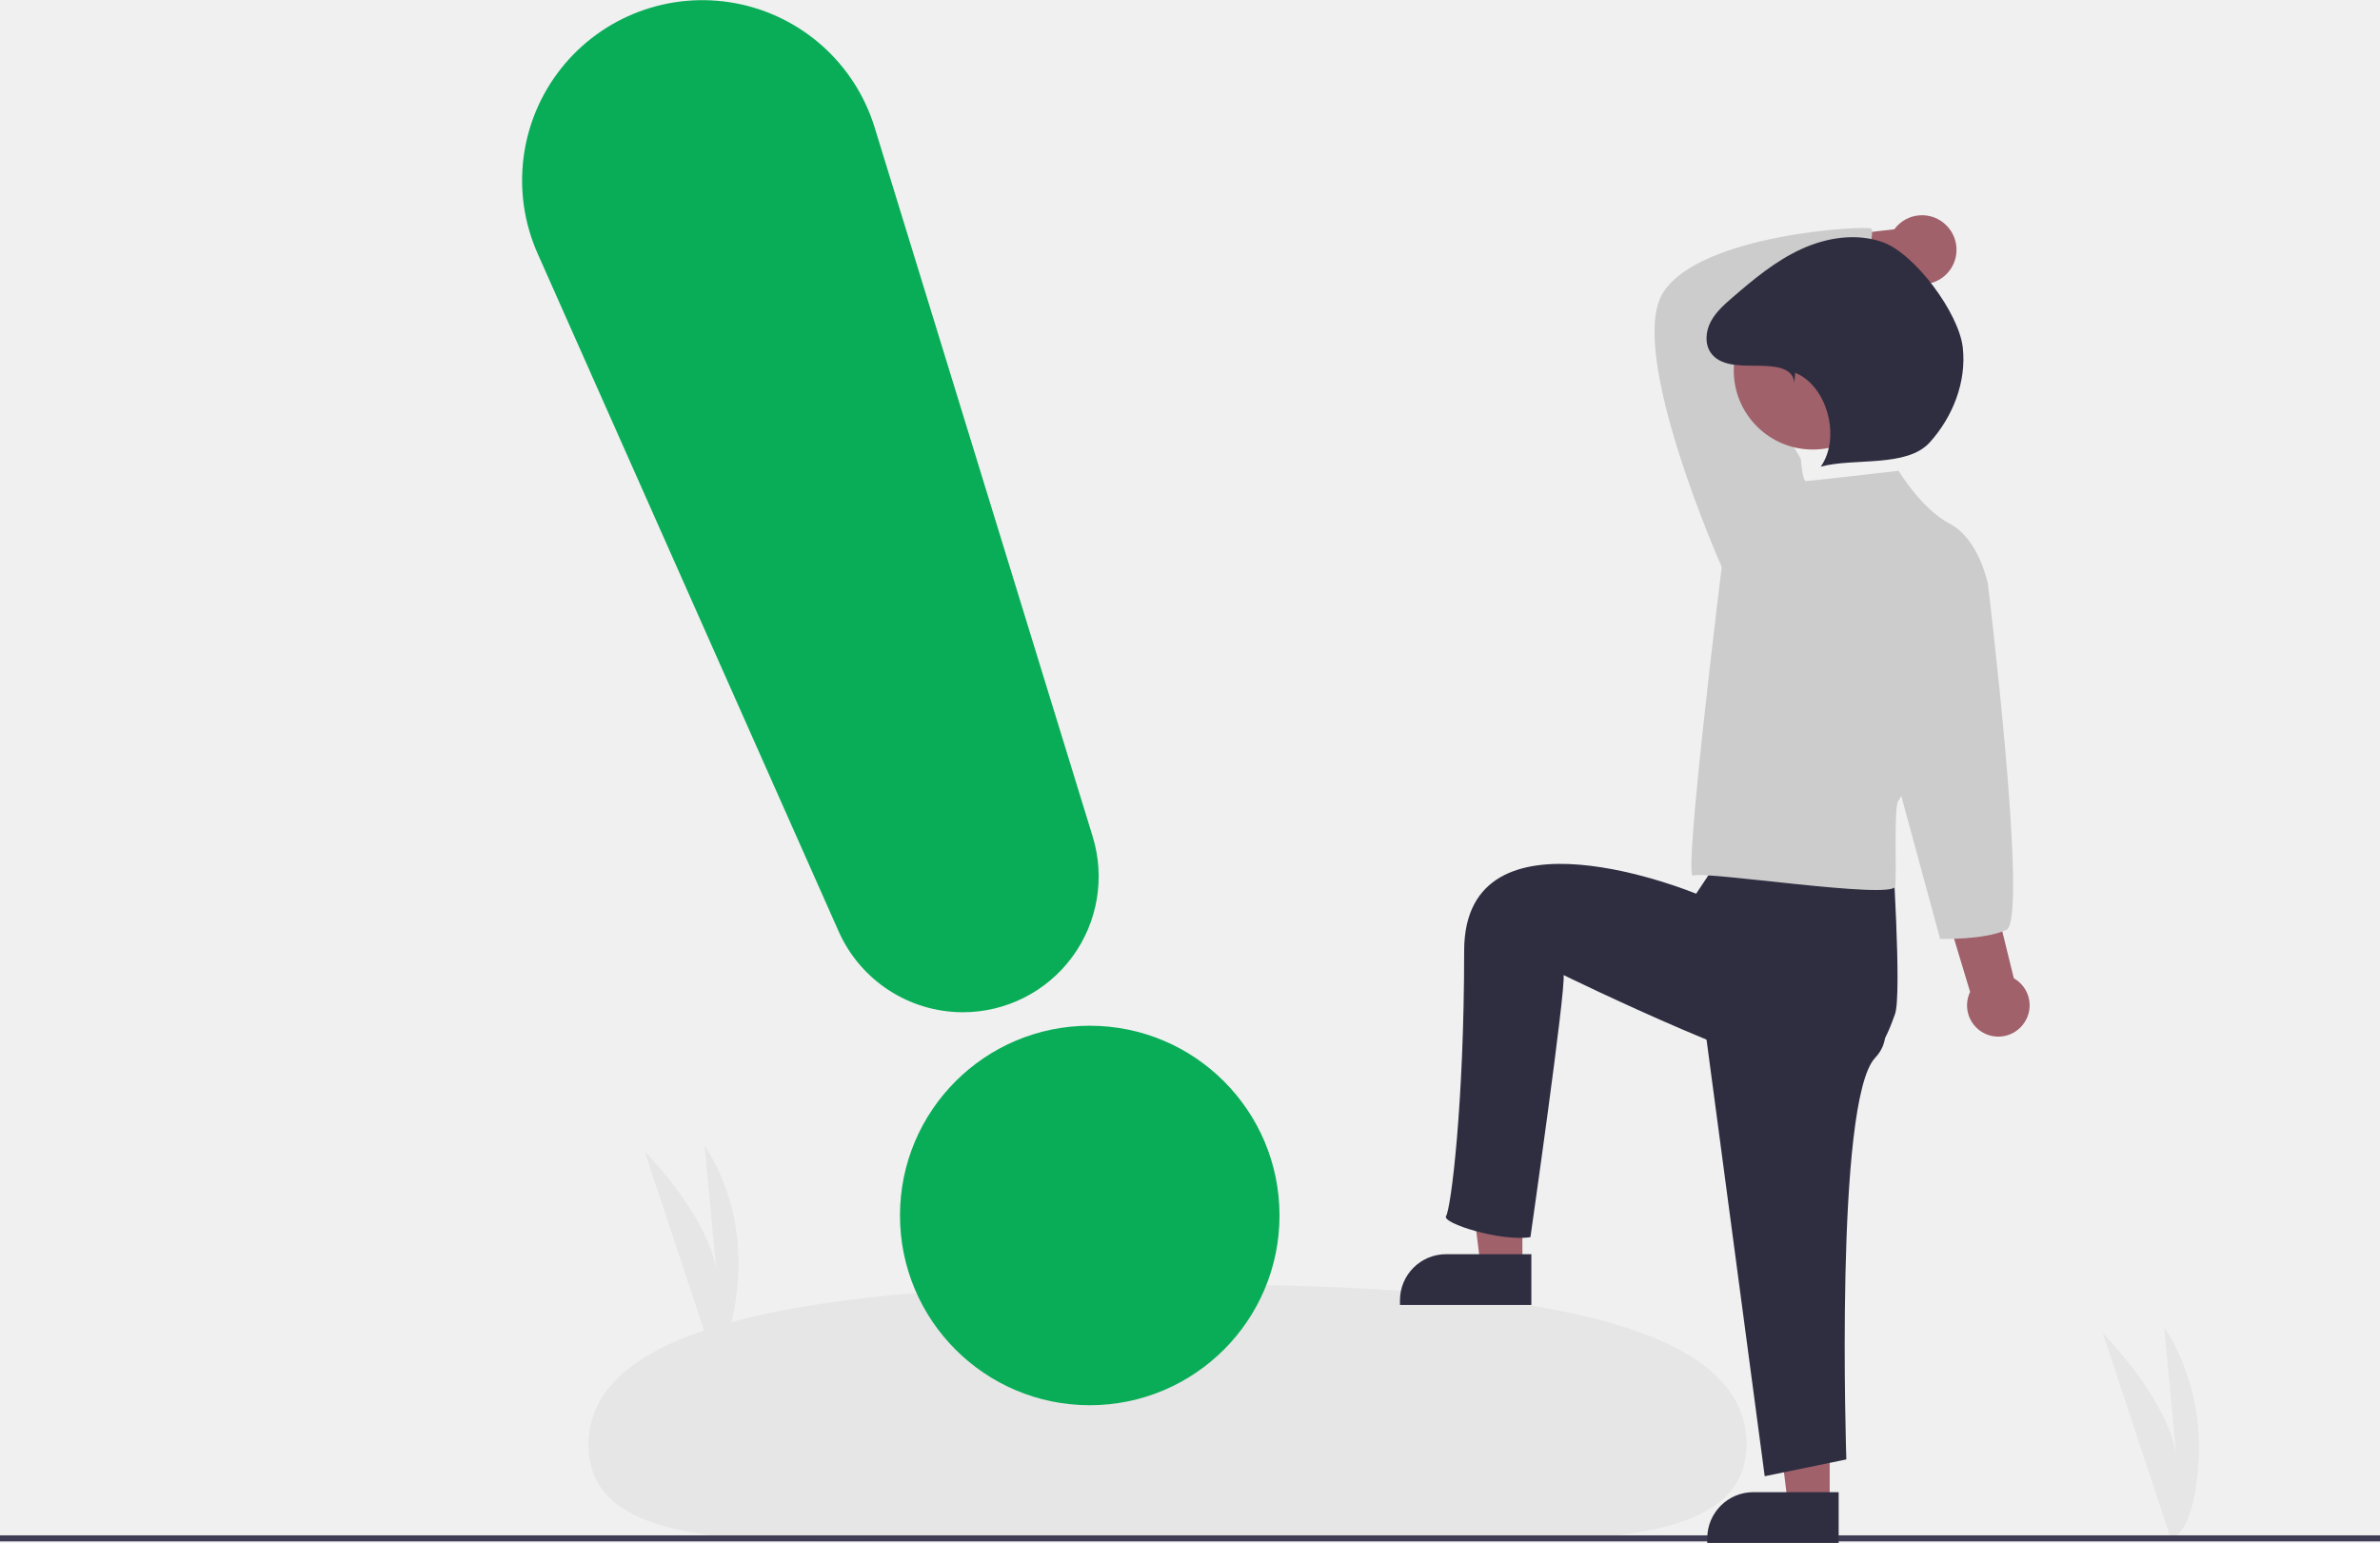
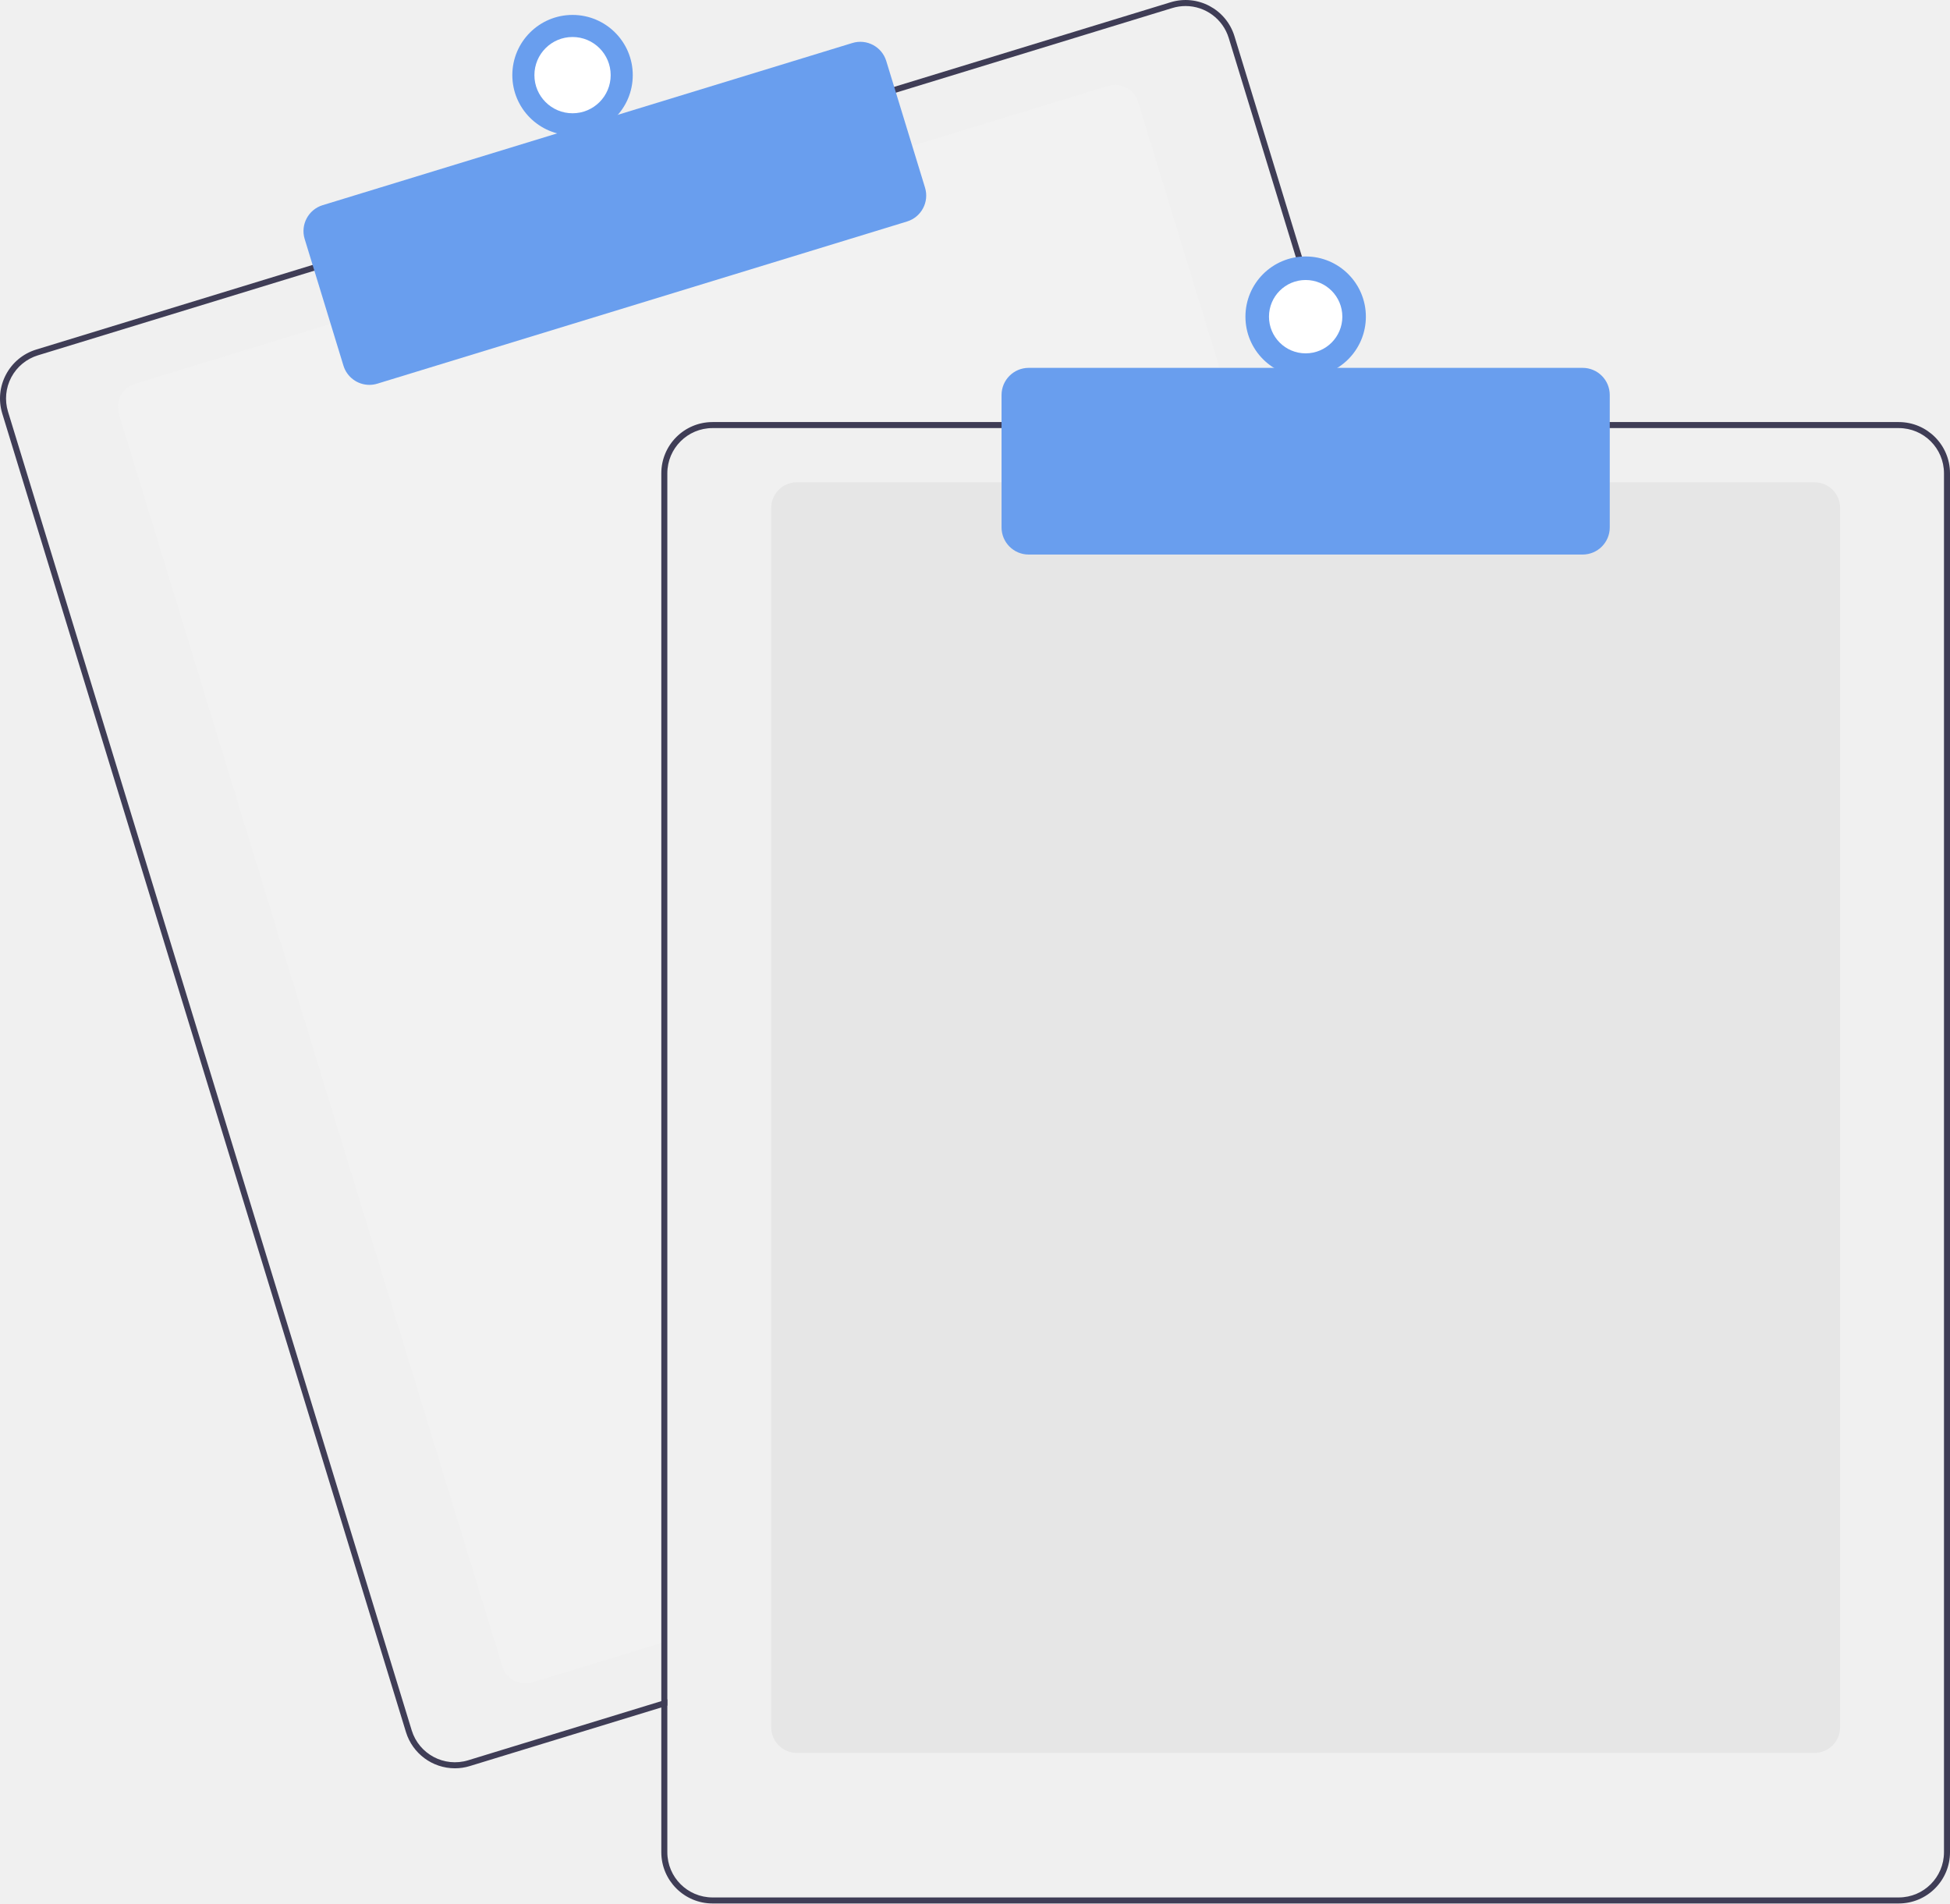
- <svg xmlns="http://www.w3.org/2000/svg" data-name="Layer 1" width="790" height="512.208" viewBox="0 0 790 512.208">
-   <path d="M925.563,704.589,903,636.498s24.818,24.818,24.818,45.182l-4.455-47.091s12.727,17.182,11.455,43.273S925.563,704.589,925.563,704.589Z" transform="translate(-205 -193.896)" fill="#e6e6e6" />
-   <path d="M441.021,642.589,419,576.135s24.222,24.222,24.222,44.096l-4.347-45.959s12.421,16.769,11.179,42.232S441.021,642.589,441.021,642.589Z" transform="translate(-205 -193.896)" fill="#e6e6e6" />
-   <path d="M784.726,673.255c.038,43.715-86.665,30.268-192.809,30.36s-191.536,13.687-191.573-30.028,86.633-53.297,192.777-53.389S784.688,629.54,784.726,673.255Z" transform="translate(-205 -193.896)" fill="#e6e6e6" />
-   <rect y="509.693" width="790" height="2" fill="#3f3d56" />
-   <polygon points="505.336 420.322 491.459 420.322 484.855 366.797 505.336 366.797 505.336 420.322" fill="#a0616a" />
-   <path d="M480.006,416.357H508.31a0,0,0,0,1,0,0V433.208a0,0,0,0,1,0,0H464.697a0,0,0,0,1,0,0v-1.541A15.309,15.309,0,0,1,480.006,416.357Z" fill="#2f2e41" />
-   <polygon points="607.336 499.322 593.459 499.322 586.855 445.797 607.336 445.797 607.336 499.322" fill="#a0616a" />
-   <path d="M582.006,495.357H610.31a0,0,0,0,1,0,0V512.208a0,0,0,0,1,0,0H566.697a0,0,0,0,1,0,0v-1.541A15.309,15.309,0,0,1,582.006,495.357Z" fill="#2f2e41" />
-   <path d="M876.345,534.205A10.316,10.316,0,0,0,873.449,518.654l-32.23-131.293L820.611,396.228l38.335,126.949a10.372,10.372,0,0,0,17.398,11.028Z" transform="translate(-205 -193.896)" fill="#a0616a" />
-   <path d="M851.208,268.86a11.382,11.382,0,0,0-17.415,1.152l-49.885,5.727,7.589,19.241,45.368-8.491a11.444,11.444,0,0,0,14.344-17.63Z" transform="translate(-205 -193.896)" fill="#a0616a" />
-   <path d="M769,520.589l21.768,163.374,27.093-5.578s-3.984-118.982,9.562-133.325S810,505.589,810,505.589Z" transform="translate(-205 -193.896)" fill="#2f2e41" />
-   <path d="M778,475.589l-10,15s-77-31.999-77,19-4.406,85.609-6,88,18.438,8.594,28,7c0,0,11.797-82.219,11-87,0,0,75.534,37.033,89.877,33.846S831.609,536.964,834,530.589s-1-57-1-57l-47.81-14.59Z" transform="translate(-205 -193.896)" fill="#2f2e41" />
-   <path d="M779.349,385.529l-2.85-3.42s-31.924-71.828-19.382-91.21,67.268-22.233,68.978-21.092-4.085,15.943-.094,22.784c0,0-42.394,9.191-45.244,10.331s21.966,43.274,21.966,43.274l-2.85,25.653Z" transform="translate(-205 -193.896)" fill="#ccc" />
-   <path d="M835.215,350.185S805.572,353.605,804.432,353.605s-1.71-7.411-1.71-7.411l-26.223,35.914S763.58,486.299,767,484.589s66.505,8.112,67.075,3.551-.57-27.363,1.14-28.503,29.643-71.828,29.643-71.828-2.85-14.822-12.541-19.952S835.215,350.185,835.215,350.185Z" transform="translate(-205 -193.896)" fill="#ccc" />
-   <path d="M855.738,378.118l9.121,9.691S878.411,499.169,871,502.589s-22,3-22,3l-14.355-52.793Z" transform="translate(-205 -193.896)" fill="#ccc" />
-   <circle cx="601.73" cy="122.998" r="26.239" fill="#a0616a" />
-   <path d="M800.573,320.988c-.354-5.444-7.223-5.631-12.679-5.683s-11.978.143-15.065-4.355c-2.04-2.973-1.65-7.1.035-10.288s4.458-5.639,7.185-7.997c7.041-6.089,14.298-12.129,22.752-16.027s18.36-5.472,27.128-2.344c10.77,3.843,25.329,23.626,26.587,34.992s-3.285,22.953-10.942,31.446-25.182,5.066-36.211,8.088c6.705-9.49,2.285-26.733-8.456-31.164Z" transform="translate(-205 -193.896)" fill="#2f2e41" />
-   <circle cx="361.722" cy="403.505" r="62.989" fill="#09ad58" />
-   <path d="M524.656,529.936a45.159,45.159,0,0,1-41.255-26.786L383.449,278.058a59.83,59.83,0,1,1,111.87-41.864l72.377,235.412a45.08,45.08,0,0,1-43.04,58.33Z" transform="translate(-205 -193.896)" fill="#09ad58" />
+ <svg xmlns="http://www.w3.org/2000/svg" data-name="Layer 1" width="647.636" height="632.174" viewBox="0 0 647.636 632.174">
+   <path d="M687.328,276.087H512.818a15.018,15.018,0,0,0-15,15v387.85l-2,.61-42.81,13.11a8.007,8.007,0,0,1-9.99-5.31L315.678,271.397a8.003,8.003,0,0,1,5.31-9.99l65.97-20.2,191.25-58.54,65.97-20.2a7.989,7.989,0,0,1,9.99,5.3l32.55,106.32Z" transform="translate(-276.1819 -133.9131)" fill="#f2f2f2" />
+   <path d="M725.408,274.087l-39.23-128.14a16.994,16.994,0,0,0-21.23-11.28l-92.75,28.39L380.958,221.607l-92.75,28.4a17.015,17.015,0,0,0-11.28,21.23l134.08,437.93a17.027,17.027,0,0,0,16.26,12.03,16.789,16.789,0,0,0,4.97-.75l63.58-19.46,2-.62v-2.09l-2,.61-64.17,19.65a15.015,15.015,0,0,1-18.73-9.95l-134.07-437.94a14.979,14.979,0,0,1,9.95-18.73l92.75-28.4,191.24-58.54,92.75-28.4a15.156,15.156,0,0,1,4.41-.66,15.015,15.015,0,0,1,14.32,10.61l39.05,127.56.62,2h2.08Z" transform="translate(-276.1819 -133.9131)" fill="#3f3d56" />
+   <path d="M398.863,261.734a9.016,9.016,0,0,1-8.611-6.367l-12.88-42.072a8.999,8.999,0,0,1,5.971-11.24l175.939-53.864a9.009,9.009,0,0,1,11.241,5.971l12.88,42.072a9.01,9.01,0,0,1-5.971,11.241L401.492,261.339A8.976,8.976,0,0,1,398.863,261.734Z" transform="translate(-276.1819 -133.9131)" fill="#699eee" />
+   <circle cx="190.154" cy="24.955" r="20" fill="#699eee" />
+   <circle cx="190.154" cy="24.955" r="12.665" fill="#fff" />
+   <path d="M878.818,716.087h-338a8.51,8.51,0,0,1-8.5-8.5v-405a8.51,8.51,0,0,1,8.5-8.5h338a8.51,8.51,0,0,1,8.5,8.5v405A8.51,8.51,0,0,1,878.818,716.087Z" transform="translate(-276.1819 -133.9131)" fill="#e6e6e6" />
+   <path d="M723.318,274.087h-210.5a17.024,17.024,0,0,0-17,17v407.8l2-.61v-407.19a15.018,15.018,0,0,1,15-15H723.938Zm183.5,0h-394a17.024,17.024,0,0,0-17,17v458a17.024,17.024,0,0,0,17,17h394a17.024,17.024,0,0,0,17-17v-458A17.024,17.024,0,0,0,906.818,274.087Zm15,475a15.018,15.018,0,0,1-15,15h-394a15.018,15.018,0,0,1-15-15v-458a15.018,15.018,0,0,1,15-15h394a15.018,15.018,0,0,1,15,15Z" transform="translate(-276.1819 -133.9131)" fill="#3f3d56" />
+   <path d="M801.818,318.087h-184a9.01,9.01,0,0,1-9-9v-44a9.01,9.01,0,0,1,9-9h184a9.01,9.01,0,0,1,9,9v44A9.01,9.01,0,0,1,801.818,318.087Z" transform="translate(-276.1819 -133.9131)" fill="#699eee" />
+   <circle cx="433.636" cy="105.174" r="20" fill="#699eee" />
+   <circle cx="433.636" cy="105.174" r="12.182" fill="#fff" />
</svg>
